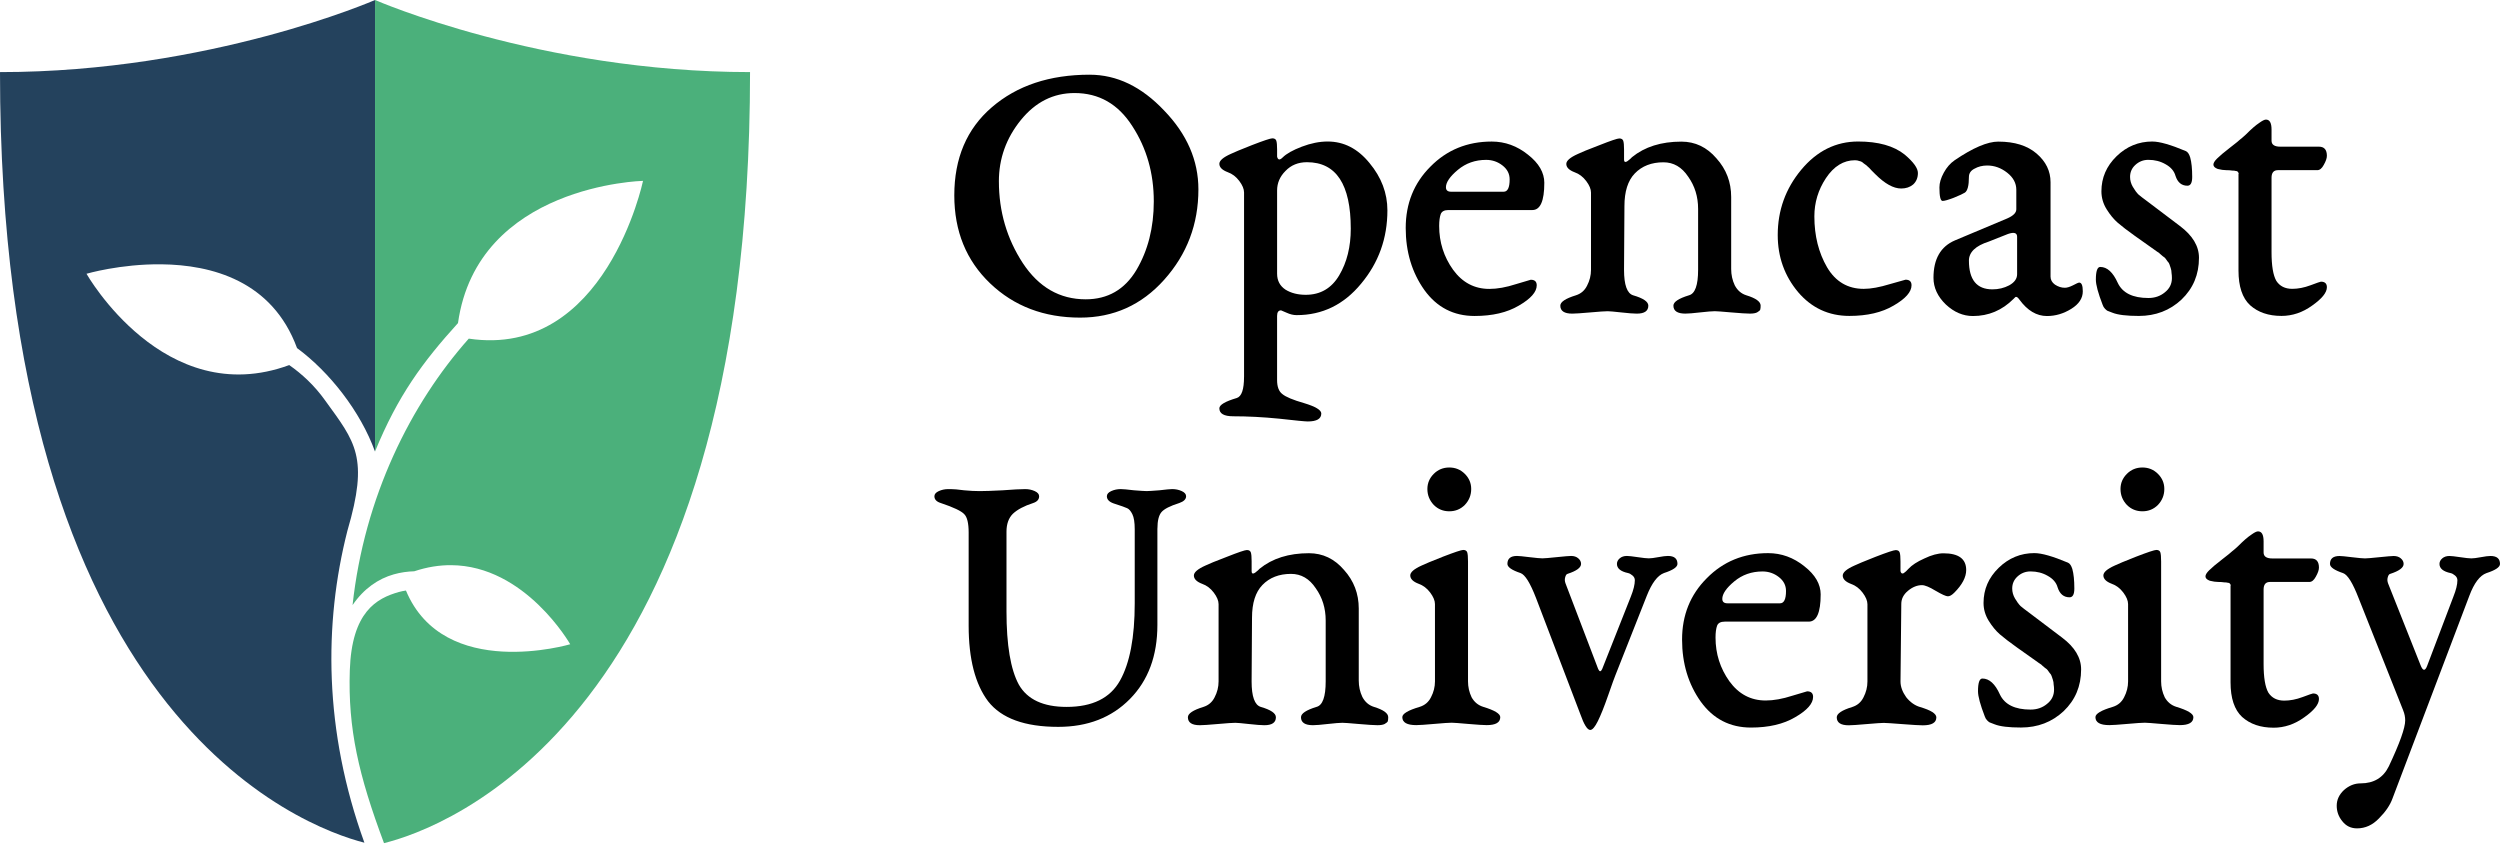
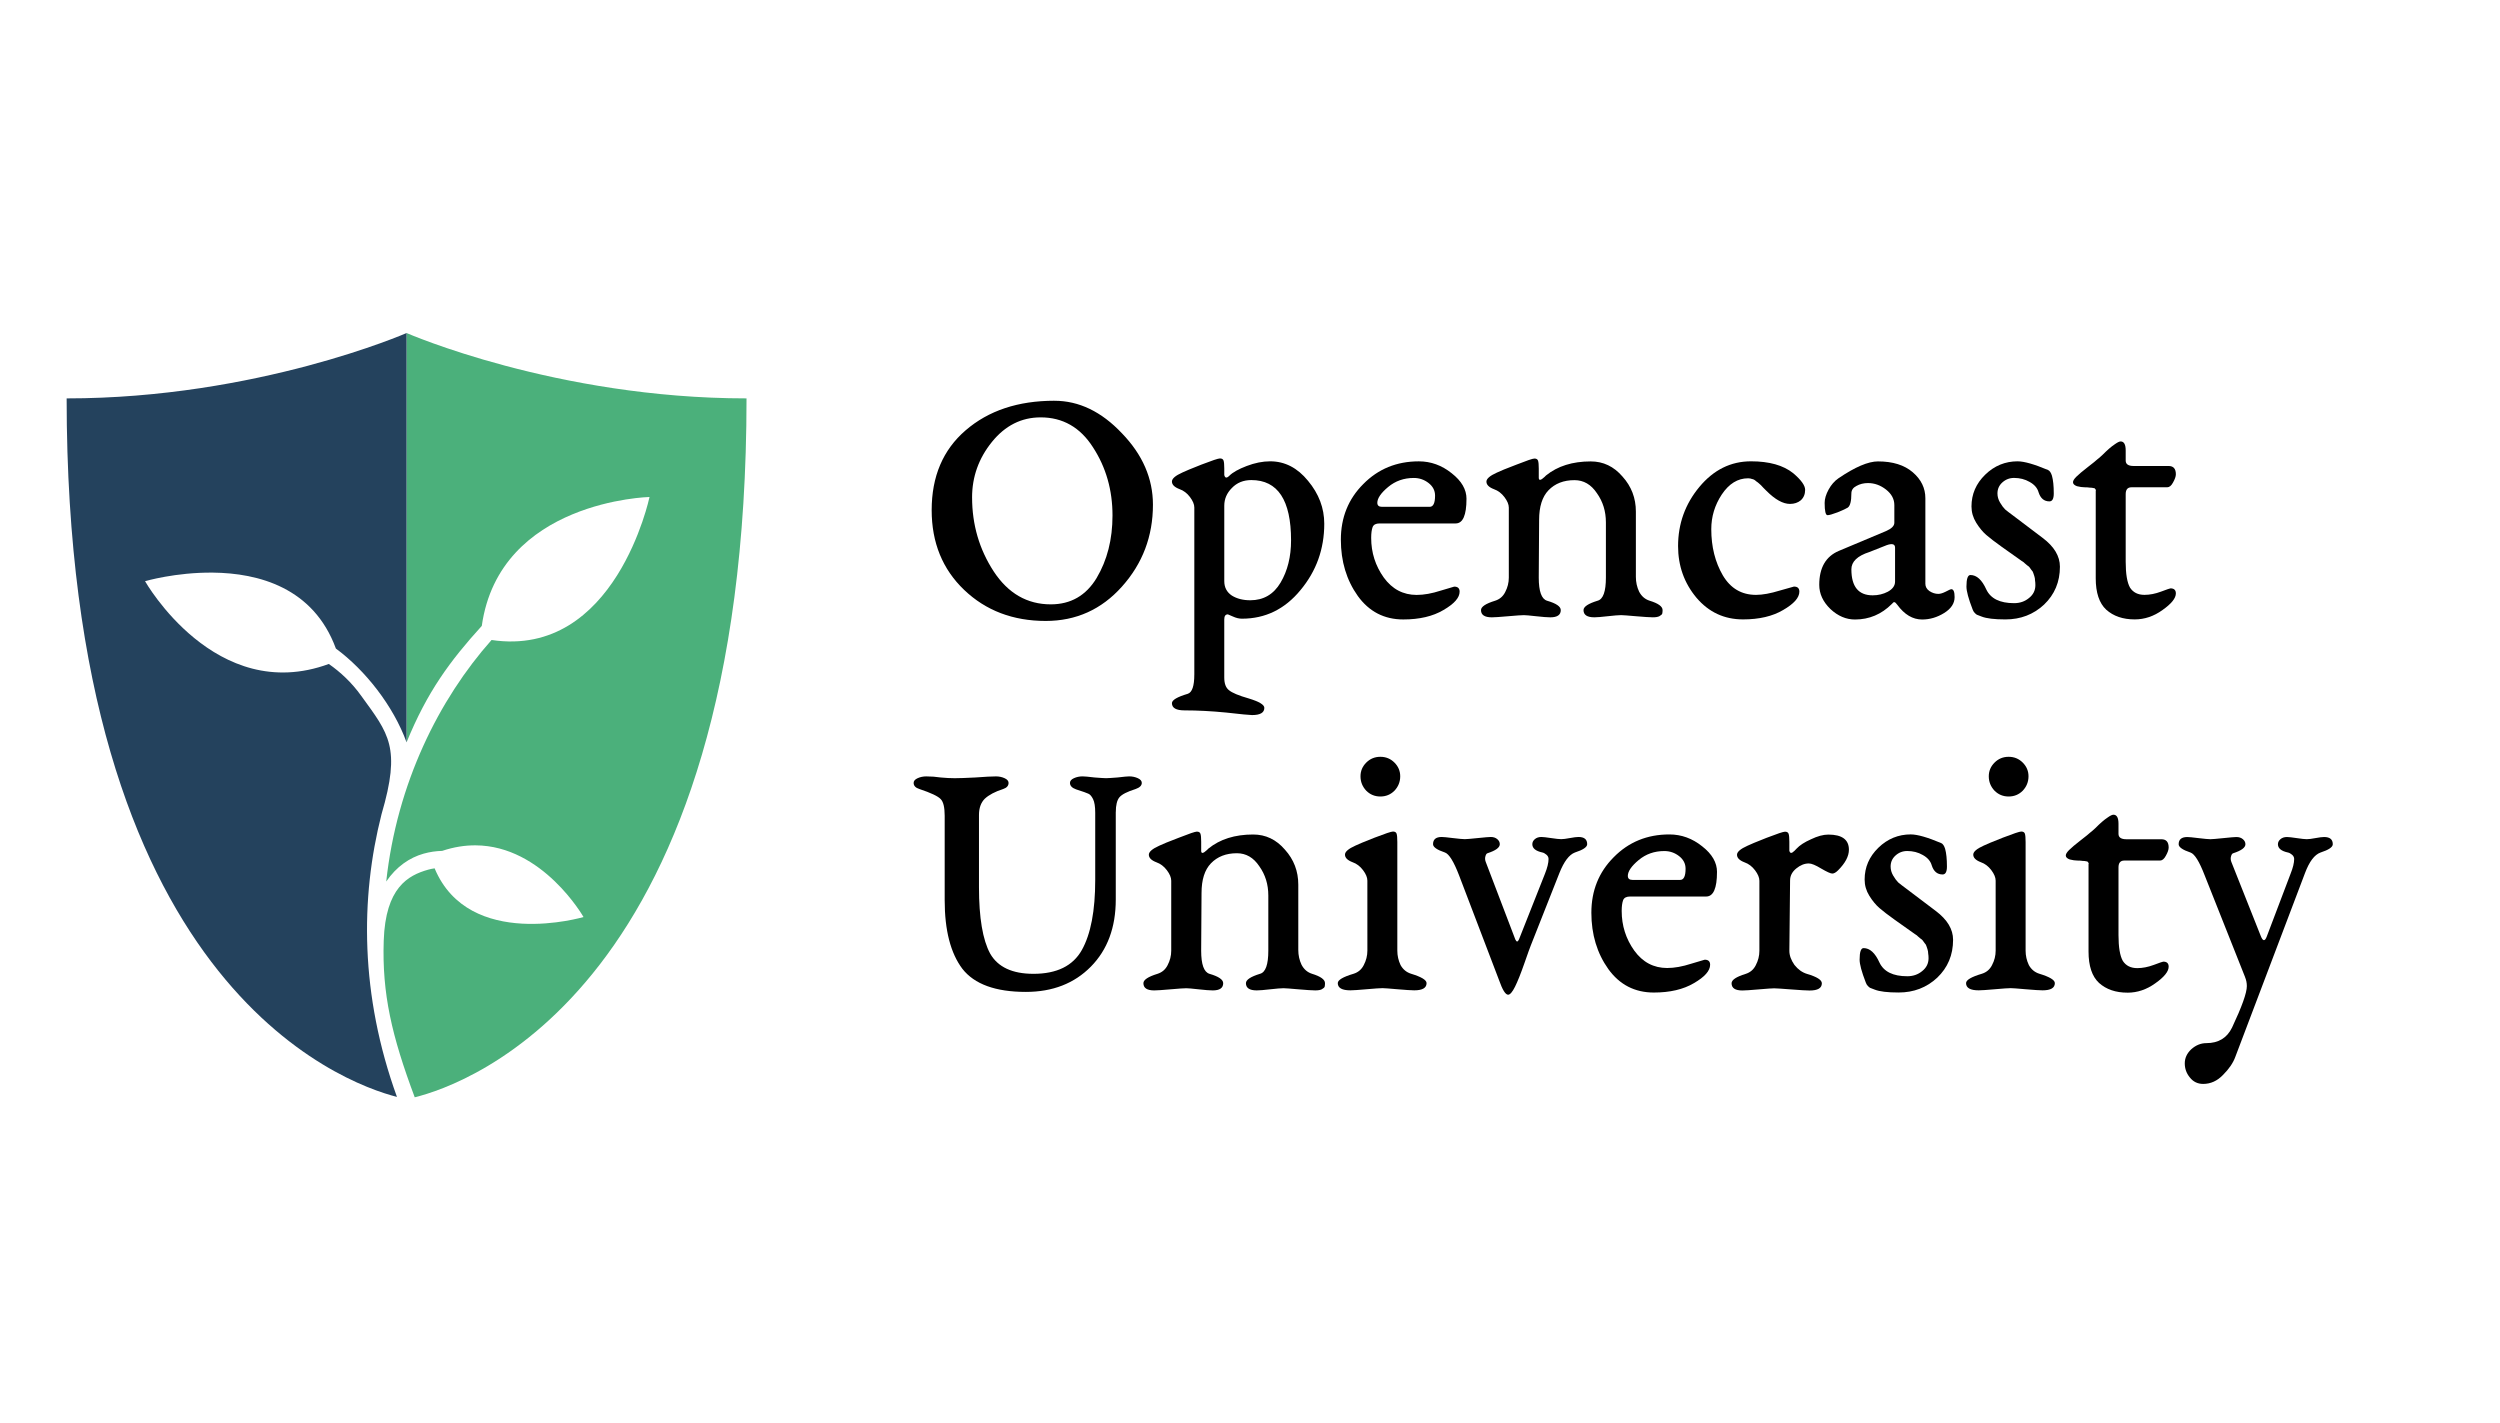
- <svg xmlns="http://www.w3.org/2000/svg" width="340.22mm" height="114.74mm" version="1.1" viewBox="0 0 340.22 114.74">
-   <g transform="translate(23.193 -76.694)">
-     <g transform="translate(0 2.4135)">
+ <svg xmlns="http://www.w3.org/2000/svg" width="290mm" height="165mm" version="1.1" viewBox="-10 -50 375.32 213.55">
+   <g transform="translate(23.193,-76.694)">
+     <g transform="translate(0,2.4135)">
      <path d="m27.843 74.281v61.447c3.079-7.553 6.49-12.191 11.29-17.479 2.657-18.834 25.183-19.355 25.183-19.355s-5.086 24.242-23.716 21.471c-7.884 8.874-14.214 21.53-15.814 36.263 1.542-2.264 3.522-3.593 5.605-4.184 0.94-0.267 1.88-0.394 2.797-0.42 1.759-0.588 3.429-0.839 5.001-0.831 10.117 0.048 16.217 10.762 16.217 10.762s-17.182 5.086-22.355-7.31c-0.33 0.049-0.657 0.113-0.978 0.204-3.001 0.851-6.397 2.679-6.661 10.651s1.199 14.282 4.654 23.521c7.74-1.911 49.813-16.369 49.813-104.93-28.579 0-51.036-9.812-51.036-9.812z" fill="#4bb07b" />
      <path d="m27.843 74.281s-22.457 9.812-51.036 9.812c0 87.785 41.331 102.75 49.591 104.87-5.531-15.28-5.527-29.825-2.318-42.436 2.953-10.055 1.101-12.057-3.039-17.768-1.43-2.009-3.155-3.602-4.874-4.796-17.01 6.252-27.589-12.427-27.589-12.427s4.59-1.347 10.189-1.287c6.805 0.073 15.099 2.227 18.462 11.399 4.41 3.251 8.624 8.602 10.612 14.081 0-1.136-8e-5 -61.447-8e-5 -61.447z" fill="#24425d" style="paint-order:markers stroke fill" />
    </g>
-     <g transform="matrix(2.514 0 0 2.514 -994.22 -257.74)" style="shape-inside:url(#rect1631);white-space:pre" aria-label="Opencast  University">
-       <path d="m440.32 142.85q0 2.436 1.293 4.419 1.293 1.962 3.406 1.962 1.789 0 2.738-1.574 0.948-1.595 0.948-3.729 0-2.285-1.164-4.074-1.143-1.789-3.126-1.789-1.724 0-2.91 1.466-1.186 1.466-1.186 3.32zm4.915-5.777q2.199 0 4.031 1.94 1.854 1.919 1.854 4.268 0 2.824-1.854 4.893-1.832 2.048-4.548 2.048-2.932 0-4.872-1.854-1.94-1.854-1.94-4.764 0-3.018 2.026-4.764 2.048-1.768 5.303-1.768z" />
+     <g transform="matrix(2.514,0,0,2.514,-994.22,-257.74)" style="shape-inside:url(#rect1631);white-space:pre" aria-label="Opencast  University">
+       <path d="m440.32 142.85q0 2.436 1.293 4.419 1.293 1.962 3.406 1.962 1.789 0 2.738-1.574 0.948-1.595 0.948-3.729 0-2.285-1.164-4.074-1.143-1.789-3.126-1.789-1.724 0-2.91 1.466t-1.186 3.32zm4.915-5.777q2.199 0 4.031 1.94 1.854 1.919 1.854 4.268 0 2.824-1.854 4.893-1.832 2.048-4.548 2.048-2.932 0-4.872-1.854t-1.94-4.764q0-3.018 2.026-4.764 2.048-1.768 5.303-1.768z" />
      <path d="m455.38 143.34v4.505q0 0.56 0.453 0.862 0.453 0.28 1.099 0.28 1.186 0 1.811-1.056 0.625-1.056 0.625-2.522 0-3.6-2.371-3.6-0.711 0-1.164 0.474-0.453 0.453-0.453 1.056zm-1.789 10.088v-9.98q0-0.28-0.259-0.625-0.259-0.345-0.625-0.474-0.453-0.172-0.453-0.453 0-0.259 0.625-0.539 0.216-0.108 1.143-0.474 0.948-0.366 1.099-0.366 0.172 0 0.216 0.129 0.043 0.129 0.043 0.474v0.388q0.065 0.28 0.302 0.043 0.302-0.302 1.035-0.582t1.401-0.28q1.315 0 2.263 1.164 0.97 1.164 0.97 2.565 0 2.263-1.423 3.966-1.401 1.703-3.492 1.703-0.259 0-0.539-0.129l-0.302-0.129q-0.216 0-0.216 0.302v3.471q0 0.539 0.28 0.754 0.28 0.237 1.186 0.496 0.927 0.28 0.927 0.56 0 0.431-0.733 0.431-0.216 0-1.552-0.151-1.315-0.129-2.479-0.129-0.754 0-0.754-0.431 0-0.28 0.948-0.56 0.388-0.129 0.388-1.143z" />
      <path d="m464.52 143.17q0 0.237 0.28 0.237h2.845q0.323 0 0.323-0.668 0-0.453-0.388-0.754-0.388-0.302-0.884-0.302-0.884 0-1.53 0.539-0.647 0.539-0.647 0.948zm5.324-0.237q0 1.466-0.647 1.466h-4.548q-0.323 0-0.41 0.216-0.086 0.237-0.086 0.647 0 1.315 0.754 2.371 0.754 1.035 1.962 1.035 0.647 0 1.444-0.259l0.798-0.237q0.323 0 0.323 0.302 0 0.539-0.97 1.099-0.948 0.56-2.393 0.56-1.703 0-2.716-1.401-1.013-1.423-1.013-3.363 0-1.983 1.337-3.32 1.337-1.358 3.32-1.358 1.078 0 1.962 0.711 0.884 0.69 0.884 1.53z" />
      <path d="m479.96 147.59q0 0.474 0.194 0.884 0.216 0.41 0.625 0.539 0.776 0.237 0.776 0.56 0 0.129-0.022 0.216-0.022 0.065-0.172 0.151-0.129 0.065-0.388 0.065-0.259 0-1.013-0.065-0.733-0.065-0.884-0.065-0.216 0-0.798 0.065-0.56 0.065-0.798 0.065-0.647 0-0.647-0.431 0-0.302 0.841-0.56 0.496-0.129 0.496-1.38v-3.298q0-0.992-0.539-1.746-0.517-0.776-1.337-0.776-0.97 0-1.552 0.604-0.56 0.582-0.56 1.768l-0.022 3.449q0 1.229 0.496 1.38 0.819 0.237 0.819 0.56 0 0.431-0.625 0.431-0.259 0-0.841-0.065-0.582-0.065-0.733-0.065-0.216 0-0.948 0.065t-0.97 0.065q-0.647 0-0.647-0.431 0-0.302 0.841-0.56 0.41-0.129 0.604-0.517 0.216-0.41 0.216-0.862v-4.182q0-0.28-0.259-0.625-0.259-0.345-0.625-0.474-0.453-0.172-0.453-0.453 0-0.259 0.625-0.539 0.259-0.129 1.164-0.474 0.927-0.366 1.078-0.366 0.172 0 0.216 0.129 0.043 0.129 0.043 0.474v0.539q0 0.28 0.345-0.043 0.065-0.065 0.086-0.086 1.035-0.841 2.673-0.841 1.121 0 1.897 0.905 0.798 0.884 0.798 2.091z" />
      <path d="m486.36 150.13q-1.681 0-2.781-1.293-1.099-1.315-1.099-3.083 0-2.005 1.272-3.535t3.083-1.53q1.638 0 2.522 0.711 0.711 0.604 0.711 0.992 0 0.388-0.259 0.625-0.259 0.216-0.647 0.216-0.625 0-1.401-0.776-0.043-0.043-0.194-0.194-0.151-0.172-0.237-0.237-0.065-0.065-0.194-0.151-0.108-0.108-0.237-0.129-0.108-0.043-0.237-0.043-0.927 0-1.574 0.97-0.625 0.948-0.625 2.069 0 1.574 0.69 2.759 0.69 1.164 1.983 1.164 0.582 0 1.423-0.259l0.841-0.237q0.323 0 0.323 0.302 0 0.539-0.97 1.099-0.948 0.56-2.393 0.56z" />
      <path d="m492.83 147.14q0 1.552 1.272 1.552 0.496 0 0.905-0.216 0.431-0.237 0.431-0.604v-2.026q0-0.323-0.496-0.151l-1.035 0.41q-1.078 0.345-1.078 1.035zm1.595-6.445q1.315 0 2.069 0.647 0.754 0.647 0.754 1.552v5.109q0 0.259 0.237 0.431 0.259 0.172 0.539 0.172 0.172 0 0.431-0.129 0.28-0.151 0.345-0.151 0.194 0 0.194 0.474 0 0.56-0.625 0.948t-1.315 0.388q-0.841 0-1.487-0.884-0.108-0.151-0.172-0.151-0.043-0.022-0.151 0.108-0.927 0.927-2.199 0.927-0.798 0-1.466-0.625-0.668-0.647-0.668-1.444 0-1.53 1.164-2.026l2.824-1.186q0.496-0.216 0.496-0.496v-1.056q0-0.539-0.496-0.927t-1.078-0.388q-0.388 0-0.69 0.172-0.302 0.151-0.302 0.453 0 0.69-0.216 0.841-0.129 0.086-0.604 0.28-0.453 0.172-0.604 0.172-0.172 0-0.172-0.733 0-0.366 0.237-0.798 0.237-0.431 0.582-0.668 1.487-1.013 2.371-1.013z" />
      <path d="m502.76 140.69q0.582 0 1.811 0.517 0.151 0.065 0.237 0.345 0.108 0.388 0.108 1.056 0 0.474-0.259 0.474-0.474 0-0.647-0.539-0.108-0.388-0.539-0.625-0.41-0.237-0.927-0.237-0.41 0-0.711 0.28-0.28 0.259-0.28 0.647 0 0.28 0.151 0.539 0.151 0.259 0.302 0.41 0.151 0.129 0.474 0.366l1.768 1.337q1.035 0.776 1.035 1.724 0 1.358-0.948 2.263-0.948 0.884-2.307 0.884-0.992 0-1.423-0.172-0.216-0.086-0.28-0.108-0.043-0.022-0.129-0.108-0.086-0.086-0.129-0.216-0.366-0.948-0.366-1.358 0-0.69 0.237-0.69 0.56 0 0.948 0.862 0.388 0.819 1.66 0.819 0.517 0 0.884-0.302 0.388-0.302 0.388-0.776 0-0.151-0.021-0.28 0-0.129-0.043-0.259-0.043-0.129-0.065-0.194-0.021-0.086-0.108-0.172-0.086-0.108-0.108-0.151-0.021-0.043-0.151-0.129-0.129-0.108-0.151-0.129 0-0.022-0.172-0.129l-0.151-0.108-1.035-0.733q-0.604-0.431-0.927-0.711t-0.604-0.733q-0.28-0.453-0.28-0.97 0-1.099 0.819-1.897 0.819-0.798 1.94-0.798z" />
      <path d="m509.75 150.13q-1.056 0-1.703-0.582-0.625-0.582-0.625-1.875v-5.13q0-0.022 0-0.086 0.021-0.065 0-0.065 0-0.021-0.043-0.065-0.022-0.043-0.108-0.043-0.065-0.022-0.194-0.022-0.129-0.022-0.323-0.022-0.194 0-0.453-0.065-0.237-0.086-0.237-0.237 0-0.129 0.194-0.323 0.216-0.216 0.69-0.582 0.474-0.366 0.56-0.453 0.065-0.043 0.302-0.259 0.237-0.237 0.41-0.388 0.172-0.151 0.366-0.28 0.216-0.151 0.323-0.151 0.302 0 0.302 0.539v0.604q0 0.323 0.474 0.323h2.091q0.431 0 0.431 0.496 0 0.194-0.172 0.496-0.151 0.28-0.345 0.28h-2.134q-0.345 0-0.345 0.41v4.031q0 1.099 0.259 1.552 0.28 0.431 0.862 0.431 0.474 0 0.992-0.194 0.517-0.194 0.56-0.194 0.323 0 0.323 0.302 0 0.431-0.798 0.992-0.776 0.56-1.66 0.56z" />
-       <path d="m448.9 161.64v5.217q0 2.501-1.487 4.009-1.487 1.509-3.88 1.509-2.716 0-3.794-1.38-1.056-1.401-1.056-4.096v-5.044q0-0.754-0.237-0.992-0.237-0.259-1.272-0.604-0.345-0.108-0.345-0.366 0-0.172 0.237-0.28 0.237-0.108 0.517-0.108 0.431 0 0.862 0.065 0.453 0.043 0.841 0.043 0.388 0 1.229-0.043 0.862-0.065 1.229-0.065 0.28 0 0.517 0.108 0.237 0.108 0.237 0.28 0 0.259-0.323 0.366-0.733 0.237-1.099 0.582-0.345 0.345-0.345 0.97v4.311q0 2.738 0.668 3.966 0.69 1.207 2.587 1.207 2.091 0 2.889-1.423t0.798-4.182v-4.009q0-0.56-0.129-0.819-0.129-0.259-0.28-0.323-0.129-0.065-0.733-0.259-0.366-0.129-0.366-0.388 0-0.172 0.237-0.28 0.237-0.108 0.517-0.108 0.172 0 0.711 0.065 0.539 0.043 0.69 0.043 0.151 0 0.69-0.043 0.539-0.065 0.69-0.065 0.28 0 0.517 0.108 0.237 0.108 0.237 0.28 0 0.237-0.366 0.366-0.754 0.237-0.97 0.496-0.216 0.259-0.216 0.884z" />
+       <path d="m448.9 161.64v5.217q0 2.501-1.487 4.009t-3.88 1.509q-2.716 0-3.794-1.38-1.056-1.401-1.056-4.096v-5.044q0-0.754-0.237-0.992-0.237-0.259-1.272-0.604-0.345-0.108-0.345-0.366 0-0.172 0.237-0.28 0.237-0.108 0.517-0.108 0.431 0 0.862 0.065 0.453 0.043 0.841 0.043 0.388 0 1.229-0.043 0.862-0.065 1.229-0.065 0.28 0 0.517 0.108 0.237 0.108 0.237 0.28 0 0.259-0.323 0.366-0.733 0.237-1.099 0.582-0.345 0.345-0.345 0.97v4.311q0 2.738 0.668 3.966 0.69 1.207 2.587 1.207 2.091 0 2.889-1.423t0.798-4.182v-4.009q0-0.56-0.129-0.819-0.129-0.259-0.28-0.323-0.129-0.065-0.733-0.259-0.366-0.129-0.366-0.388 0-0.172 0.237-0.28 0.237-0.108 0.517-0.108 0.172 0 0.711 0.065 0.539 0.043 0.69 0.043 0.151 0 0.69-0.043 0.539-0.065 0.69-0.065 0.28 0 0.517 0.108 0.237 0.108 0.237 0.28 0 0.237-0.366 0.366-0.754 0.237-0.97 0.496-0.216 0.259-0.216 0.884z" />
      <path d="m459.8 169.87q0 0.474 0.194 0.884 0.216 0.41 0.625 0.539 0.776 0.237 0.776 0.56 0 0.129-0.022 0.216-0.022 0.065-0.172 0.151-0.129 0.065-0.388 0.065-0.259 0-1.013-0.065-0.733-0.065-0.884-0.065-0.216 0-0.798 0.065-0.56 0.065-0.798 0.065-0.647 0-0.647-0.431 0-0.302 0.841-0.56 0.496-0.129 0.496-1.38v-3.298q0-0.992-0.539-1.746-0.517-0.776-1.337-0.776-0.97 0-1.552 0.604-0.56 0.582-0.56 1.768l-0.022 3.449q0 1.229 0.496 1.38 0.819 0.237 0.819 0.56 0 0.431-0.625 0.431-0.259 0-0.841-0.065t-0.733-0.065q-0.216 0-0.948 0.065-0.733 0.065-0.97 0.065-0.647 0-0.647-0.431 0-0.302 0.841-0.56 0.41-0.129 0.604-0.517 0.216-0.41 0.216-0.862v-4.182q0-0.28-0.259-0.625-0.259-0.345-0.625-0.474-0.453-0.172-0.453-0.453 0-0.259 0.625-0.539 0.259-0.129 1.164-0.474 0.927-0.366 1.078-0.366 0.172 0 0.216 0.129 0.043 0.129 0.043 0.474v0.539q0 0.28 0.345-0.043 0.065-0.065 0.086-0.086 1.035-0.841 2.673-0.841 1.121 0 1.897 0.905 0.798 0.884 0.798 2.091z" />
      <path d="m463.86 158.68q0.345-0.345 0.841-0.345t0.841 0.345 0.345 0.819q0 0.496-0.345 0.862-0.345 0.345-0.841 0.345t-0.841-0.345q-0.345-0.366-0.345-0.862 0-0.474 0.345-0.819zm0.065 7.049q0-0.28-0.259-0.625-0.259-0.345-0.625-0.474-0.453-0.172-0.453-0.453 0-0.259 0.625-0.539 0.216-0.108 1.143-0.474 0.948-0.366 1.099-0.366 0.172 0 0.216 0.129 0.043 0.129 0.043 0.496v6.488q0 0.453 0.194 0.862 0.216 0.388 0.625 0.517 0.927 0.28 0.927 0.56 0 0.431-0.733 0.431-0.259 0-1.013-0.065-0.733-0.065-0.884-0.065-0.216 0-0.948 0.065-0.733 0.065-0.97 0.065-0.754 0-0.754-0.431 0-0.28 0.948-0.56 0.41-0.129 0.604-0.517 0.216-0.41 0.216-0.862z" />
      <path d="m474.38 164.05q-0.604-0.129-0.604-0.496 0-0.172 0.151-0.302 0.151-0.129 0.388-0.129 0.151 0 0.582 0.065 0.431 0.065 0.604 0.065t0.517-0.065 0.517-0.065q0.517 0 0.517 0.431 0 0.259-0.733 0.496-0.517 0.194-0.927 1.229l-1.703 4.311q-0.065 0.151-0.388 1.078-0.323 0.927-0.56 1.401-0.237 0.474-0.41 0.474-0.237 0-0.539-0.862l-2.393-6.273q-0.474-1.229-0.841-1.358-0.711-0.237-0.711-0.496 0-0.431 0.517-0.431 0.151 0 0.668 0.065 0.539 0.065 0.711 0.065 0.151 0 0.776-0.065t0.776-0.065q0.237 0 0.388 0.129 0.151 0.129 0.151 0.302 0 0.302-0.733 0.539-0.086 0.022-0.129 0.194-0.043 0.151 0.021 0.323l1.768 4.635q0.108 0.237 0.216 0l1.552-3.923q0.216-0.539 0.216-0.884 0-0.151-0.129-0.259-0.129-0.108-0.237-0.129z" />
      <path d="m479.48 165.45q0 0.237 0.28 0.237h2.845q0.323 0 0.323-0.668 0-0.453-0.388-0.754-0.388-0.302-0.884-0.302-0.884 0-1.53 0.539-0.647 0.539-0.647 0.948zm5.324-0.237q0 1.466-0.647 1.466h-4.548q-0.323 0-0.41 0.216-0.086 0.237-0.086 0.647 0 1.315 0.754 2.371 0.754 1.035 1.962 1.035 0.647 0 1.444-0.259l0.798-0.237q0.323 0 0.323 0.302 0 0.539-0.97 1.099-0.948 0.56-2.393 0.56-1.703 0-2.716-1.401-1.013-1.423-1.013-3.363 0-1.983 1.337-3.32 1.337-1.358 3.32-1.358 1.078 0 1.962 0.711 0.884 0.69 0.884 1.53z" />
      <path d="m488.24 172.16q-0.194 0-0.948 0.065-0.733 0.065-0.97 0.065-0.647 0-0.647-0.431 0-0.302 0.841-0.56 0.41-0.129 0.604-0.517 0.216-0.41 0.216-0.862v-4.182q0-0.28-0.259-0.625-0.259-0.345-0.625-0.474-0.453-0.172-0.453-0.453 0-0.259 0.625-0.539 0.216-0.108 1.143-0.474 0.948-0.366 1.099-0.366 0.172 0 0.216 0.129 0.043 0.129 0.043 0.474v0.539q0.043 0.172 0.172 0.108 0.129-0.086 0.259-0.237 0.28-0.302 0.862-0.56 0.582-0.28 1.035-0.28 1.229 0 1.229 0.905 0 0.582-0.647 1.229-0.194 0.194-0.345 0.194t-0.668-0.302q-0.496-0.302-0.733-0.302-0.388 0-0.754 0.302-0.366 0.302-0.366 0.711l-0.043 4.204q0 0.41 0.302 0.841 0.323 0.41 0.754 0.539 0.884 0.259 0.884 0.56 0 0.431-0.733 0.431-0.259 0-1.099-0.065-0.841-0.065-0.992-0.065z" />
      <path d="m496.38 162.97q0.582 0 1.811 0.517 0.151 0.065 0.237 0.345 0.108 0.388 0.108 1.056 0 0.474-0.259 0.474-0.474 0-0.647-0.539-0.108-0.388-0.539-0.625-0.41-0.237-0.927-0.237-0.41 0-0.711 0.28-0.28 0.259-0.28 0.647 0 0.28 0.151 0.539t0.302 0.41q0.151 0.129 0.474 0.366l1.768 1.337q1.035 0.776 1.035 1.724 0 1.358-0.948 2.263-0.948 0.884-2.307 0.884-0.992 0-1.423-0.172-0.216-0.086-0.28-0.108-0.043-0.022-0.129-0.108-0.086-0.086-0.129-0.216-0.366-0.948-0.366-1.358 0-0.69 0.237-0.69 0.56 0 0.948 0.862 0.388 0.819 1.66 0.819 0.517 0 0.884-0.302 0.388-0.302 0.388-0.776 0-0.151-0.022-0.28 0-0.129-0.043-0.259-0.043-0.129-0.065-0.194-0.022-0.086-0.108-0.172-0.086-0.108-0.108-0.151-0.022-0.043-0.151-0.129-0.129-0.108-0.151-0.129 0-0.022-0.172-0.129l-0.151-0.108-1.035-0.733q-0.604-0.431-0.927-0.711-0.323-0.28-0.604-0.733t-0.28-0.97q0-1.099 0.819-1.897 0.819-0.798 1.94-0.798z" />
      <path d="m501.38 158.68q0.345-0.345 0.841-0.345 0.496 0 0.841 0.345t0.345 0.819q0 0.496-0.345 0.862-0.345 0.345-0.841 0.345-0.496 0-0.841-0.345-0.345-0.366-0.345-0.862 0-0.474 0.345-0.819zm0.065 7.049q0-0.28-0.259-0.625-0.259-0.345-0.625-0.474-0.453-0.172-0.453-0.453 0-0.259 0.625-0.539 0.216-0.108 1.143-0.474 0.948-0.366 1.099-0.366 0.172 0 0.216 0.129 0.043 0.129 0.043 0.496v6.488q0 0.453 0.194 0.862 0.216 0.388 0.625 0.517 0.927 0.28 0.927 0.56 0 0.431-0.733 0.431-0.259 0-1.013-0.065-0.733-0.065-0.884-0.065-0.216 0-0.948 0.065t-0.97 0.065q-0.754 0-0.754-0.431 0-0.28 0.948-0.56 0.41-0.129 0.604-0.517 0.216-0.41 0.216-0.862z" />
      <path d="m509.32 172.42q-1.056 0-1.703-0.582-0.625-0.582-0.625-1.875v-5.13q0-0.022 0-0.086 0.022-0.065 0-0.065 0-0.021-0.043-0.065-0.022-0.043-0.108-0.043-0.065-0.021-0.194-0.021-0.129-0.022-0.323-0.022-0.194 0-0.453-0.065-0.237-0.086-0.237-0.237 0-0.129 0.194-0.323 0.216-0.216 0.69-0.582 0.474-0.366 0.56-0.453 0.065-0.043 0.302-0.259 0.237-0.237 0.41-0.388 0.172-0.151 0.366-0.28 0.216-0.151 0.323-0.151 0.302 0 0.302 0.539v0.604q0 0.323 0.474 0.323h2.091q0.431 0 0.431 0.496 0 0.194-0.172 0.496-0.151 0.28-0.345 0.28h-2.134q-0.345 0-0.345 0.41v4.031q0 1.099 0.259 1.552 0.28 0.431 0.862 0.431 0.474 0 0.992-0.194 0.517-0.194 0.56-0.194 0.323 0 0.323 0.302 0 0.431-0.798 0.992-0.776 0.56-1.66 0.56z" />
      <path d="m516.34 171.49-2.414-6.079q-0.474-1.229-0.841-1.358-0.711-0.237-0.711-0.496 0-0.431 0.517-0.431 0.151 0 0.668 0.065 0.539 0.065 0.711 0.065 0.151 0 0.776-0.065t0.776-0.065q0.237 0 0.388 0.129 0.151 0.129 0.151 0.302 0 0.302-0.733 0.539-0.086 0.022-0.129 0.194-0.043 0.151 0.022 0.323l1.746 4.397q0.194 0.517 0.366 0.065l1.423-3.751q0.216-0.539 0.216-0.884 0-0.151-0.129-0.259t-0.237-0.129q-0.604-0.129-0.604-0.496 0-0.172 0.151-0.302 0.151-0.129 0.388-0.129 0.151 0 0.582 0.065t0.604 0.065 0.517-0.065 0.517-0.065q0.517 0 0.517 0.431 0 0.259-0.733 0.496-0.539 0.194-0.927 1.229l-4.16 10.972q-0.194 0.539-0.733 1.078-0.517 0.539-1.186 0.539-0.496 0-0.798-0.388-0.302-0.366-0.302-0.841 0-0.474 0.388-0.841 0.41-0.366 0.905-0.366 1.078 0 1.53-0.927 0.884-1.875 0.884-2.479 0-0.28-0.108-0.539z" />
    </g>
  </g>
</svg>
